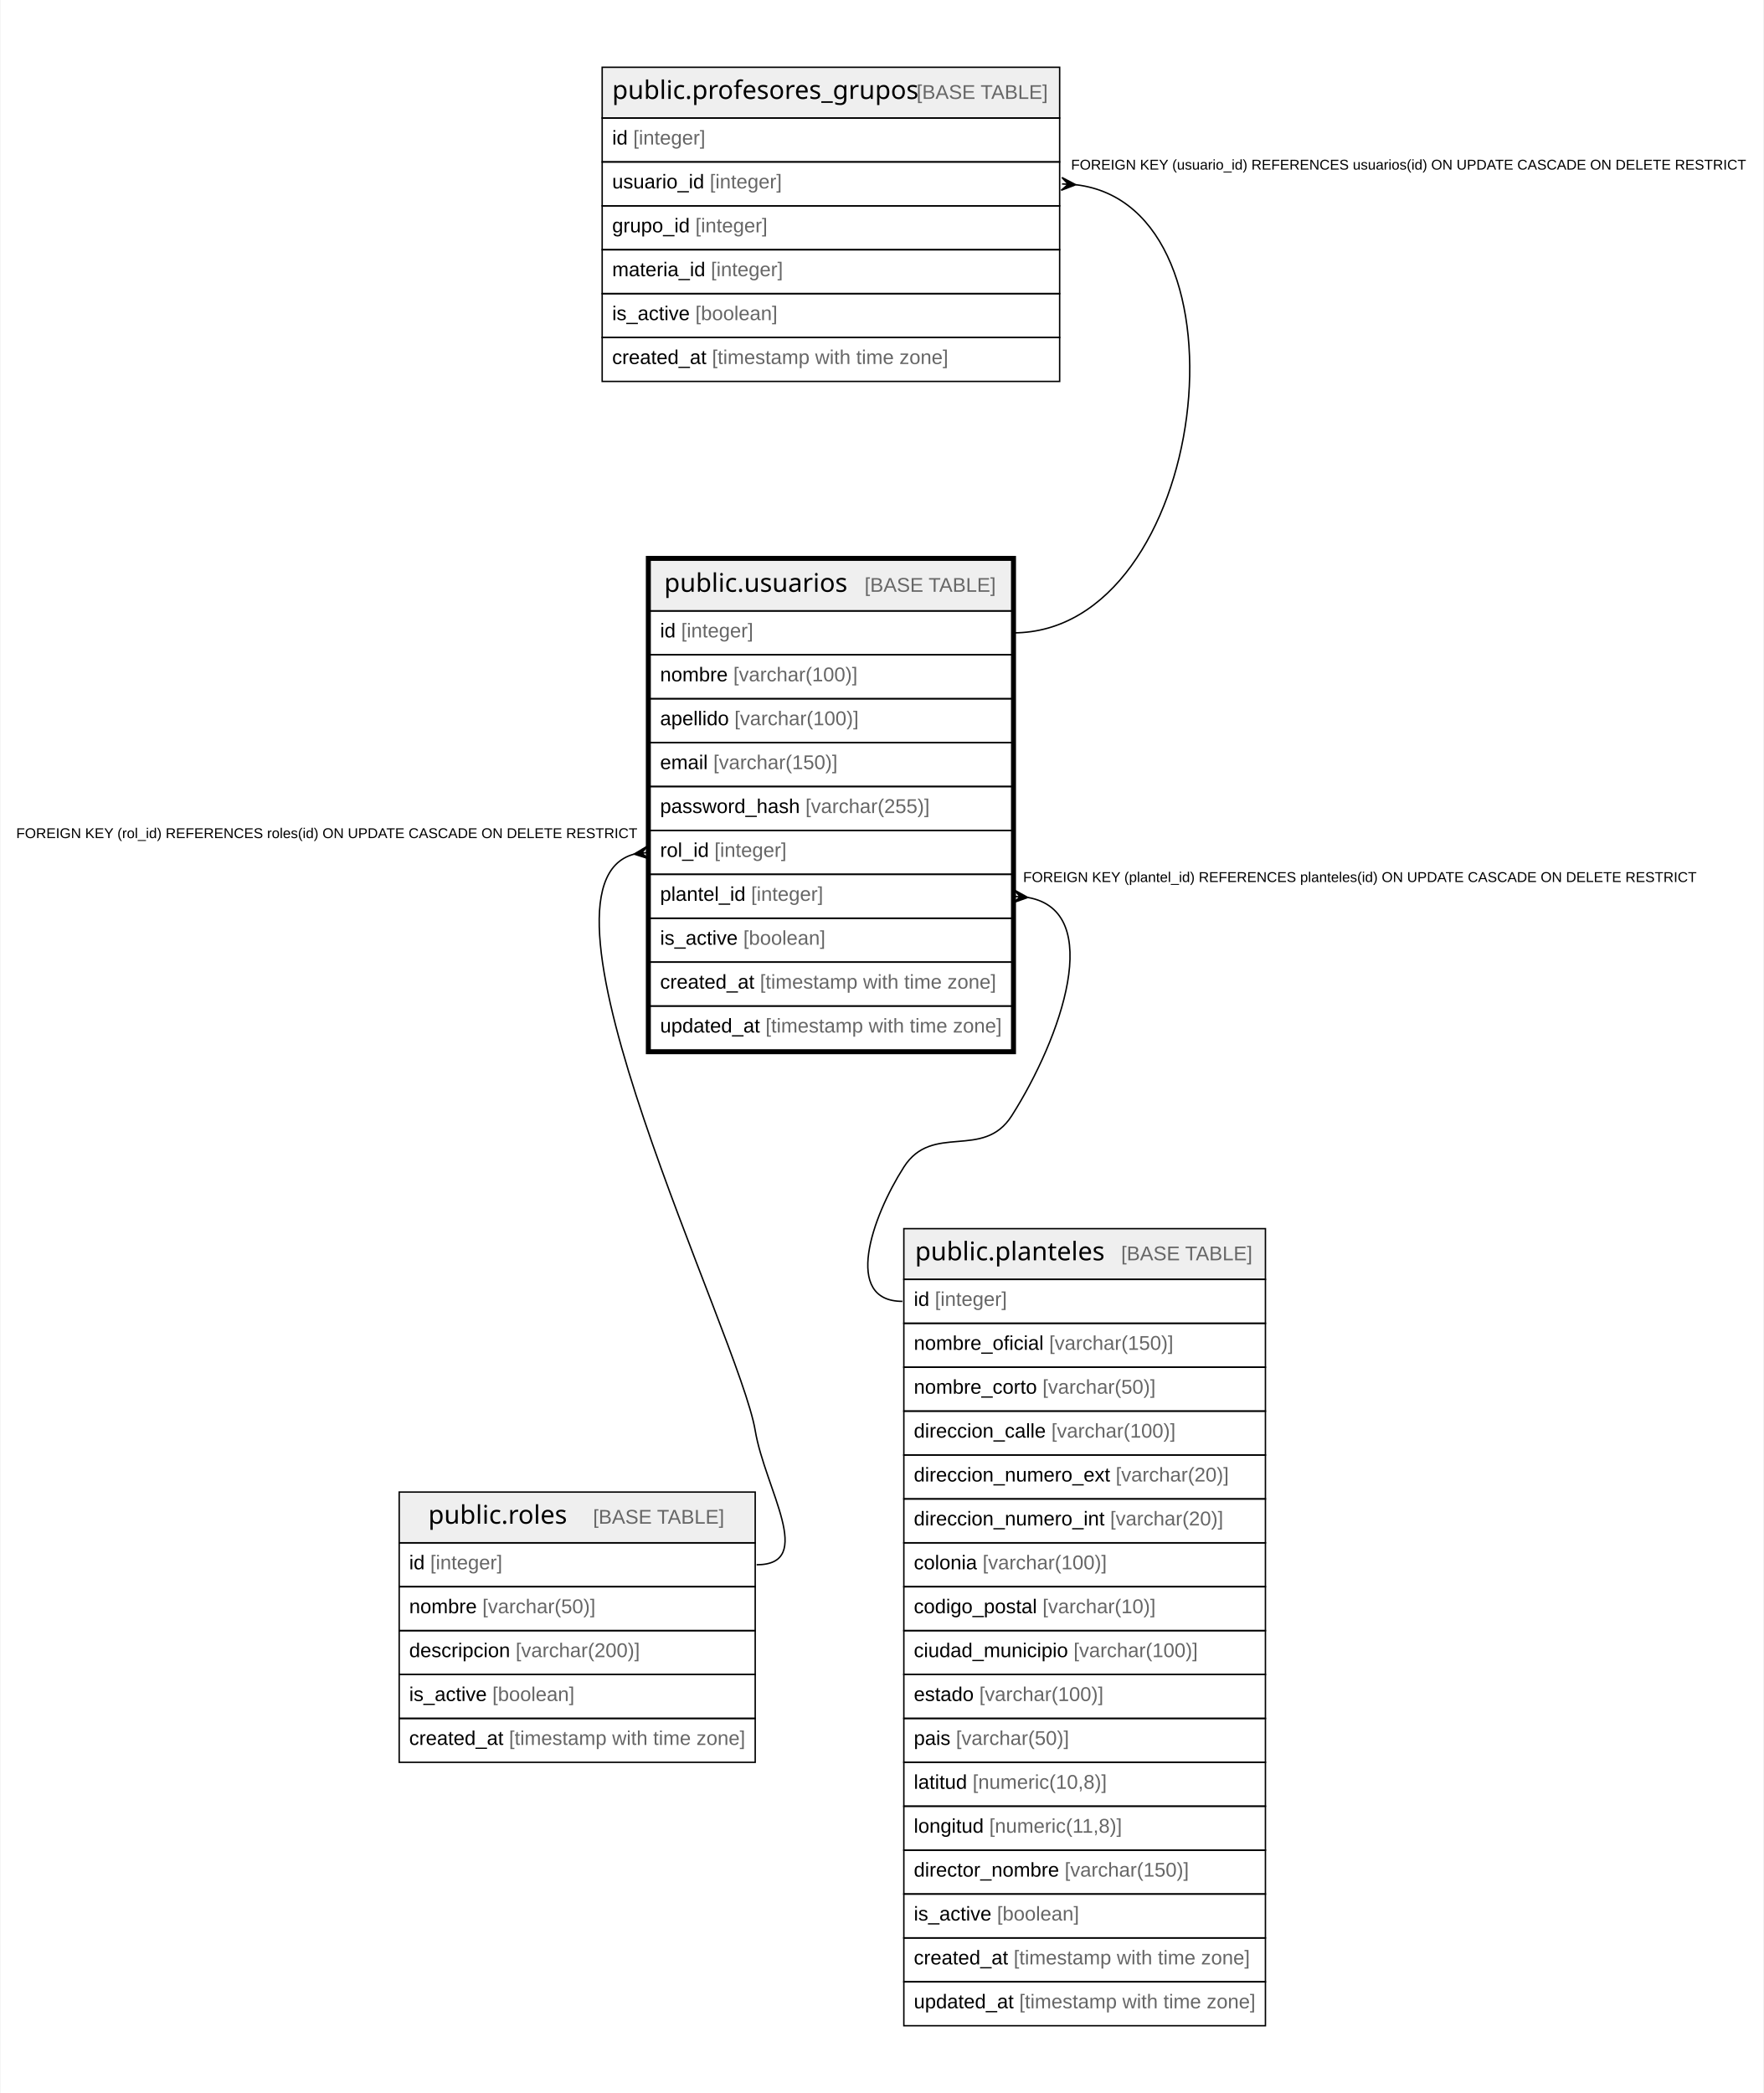
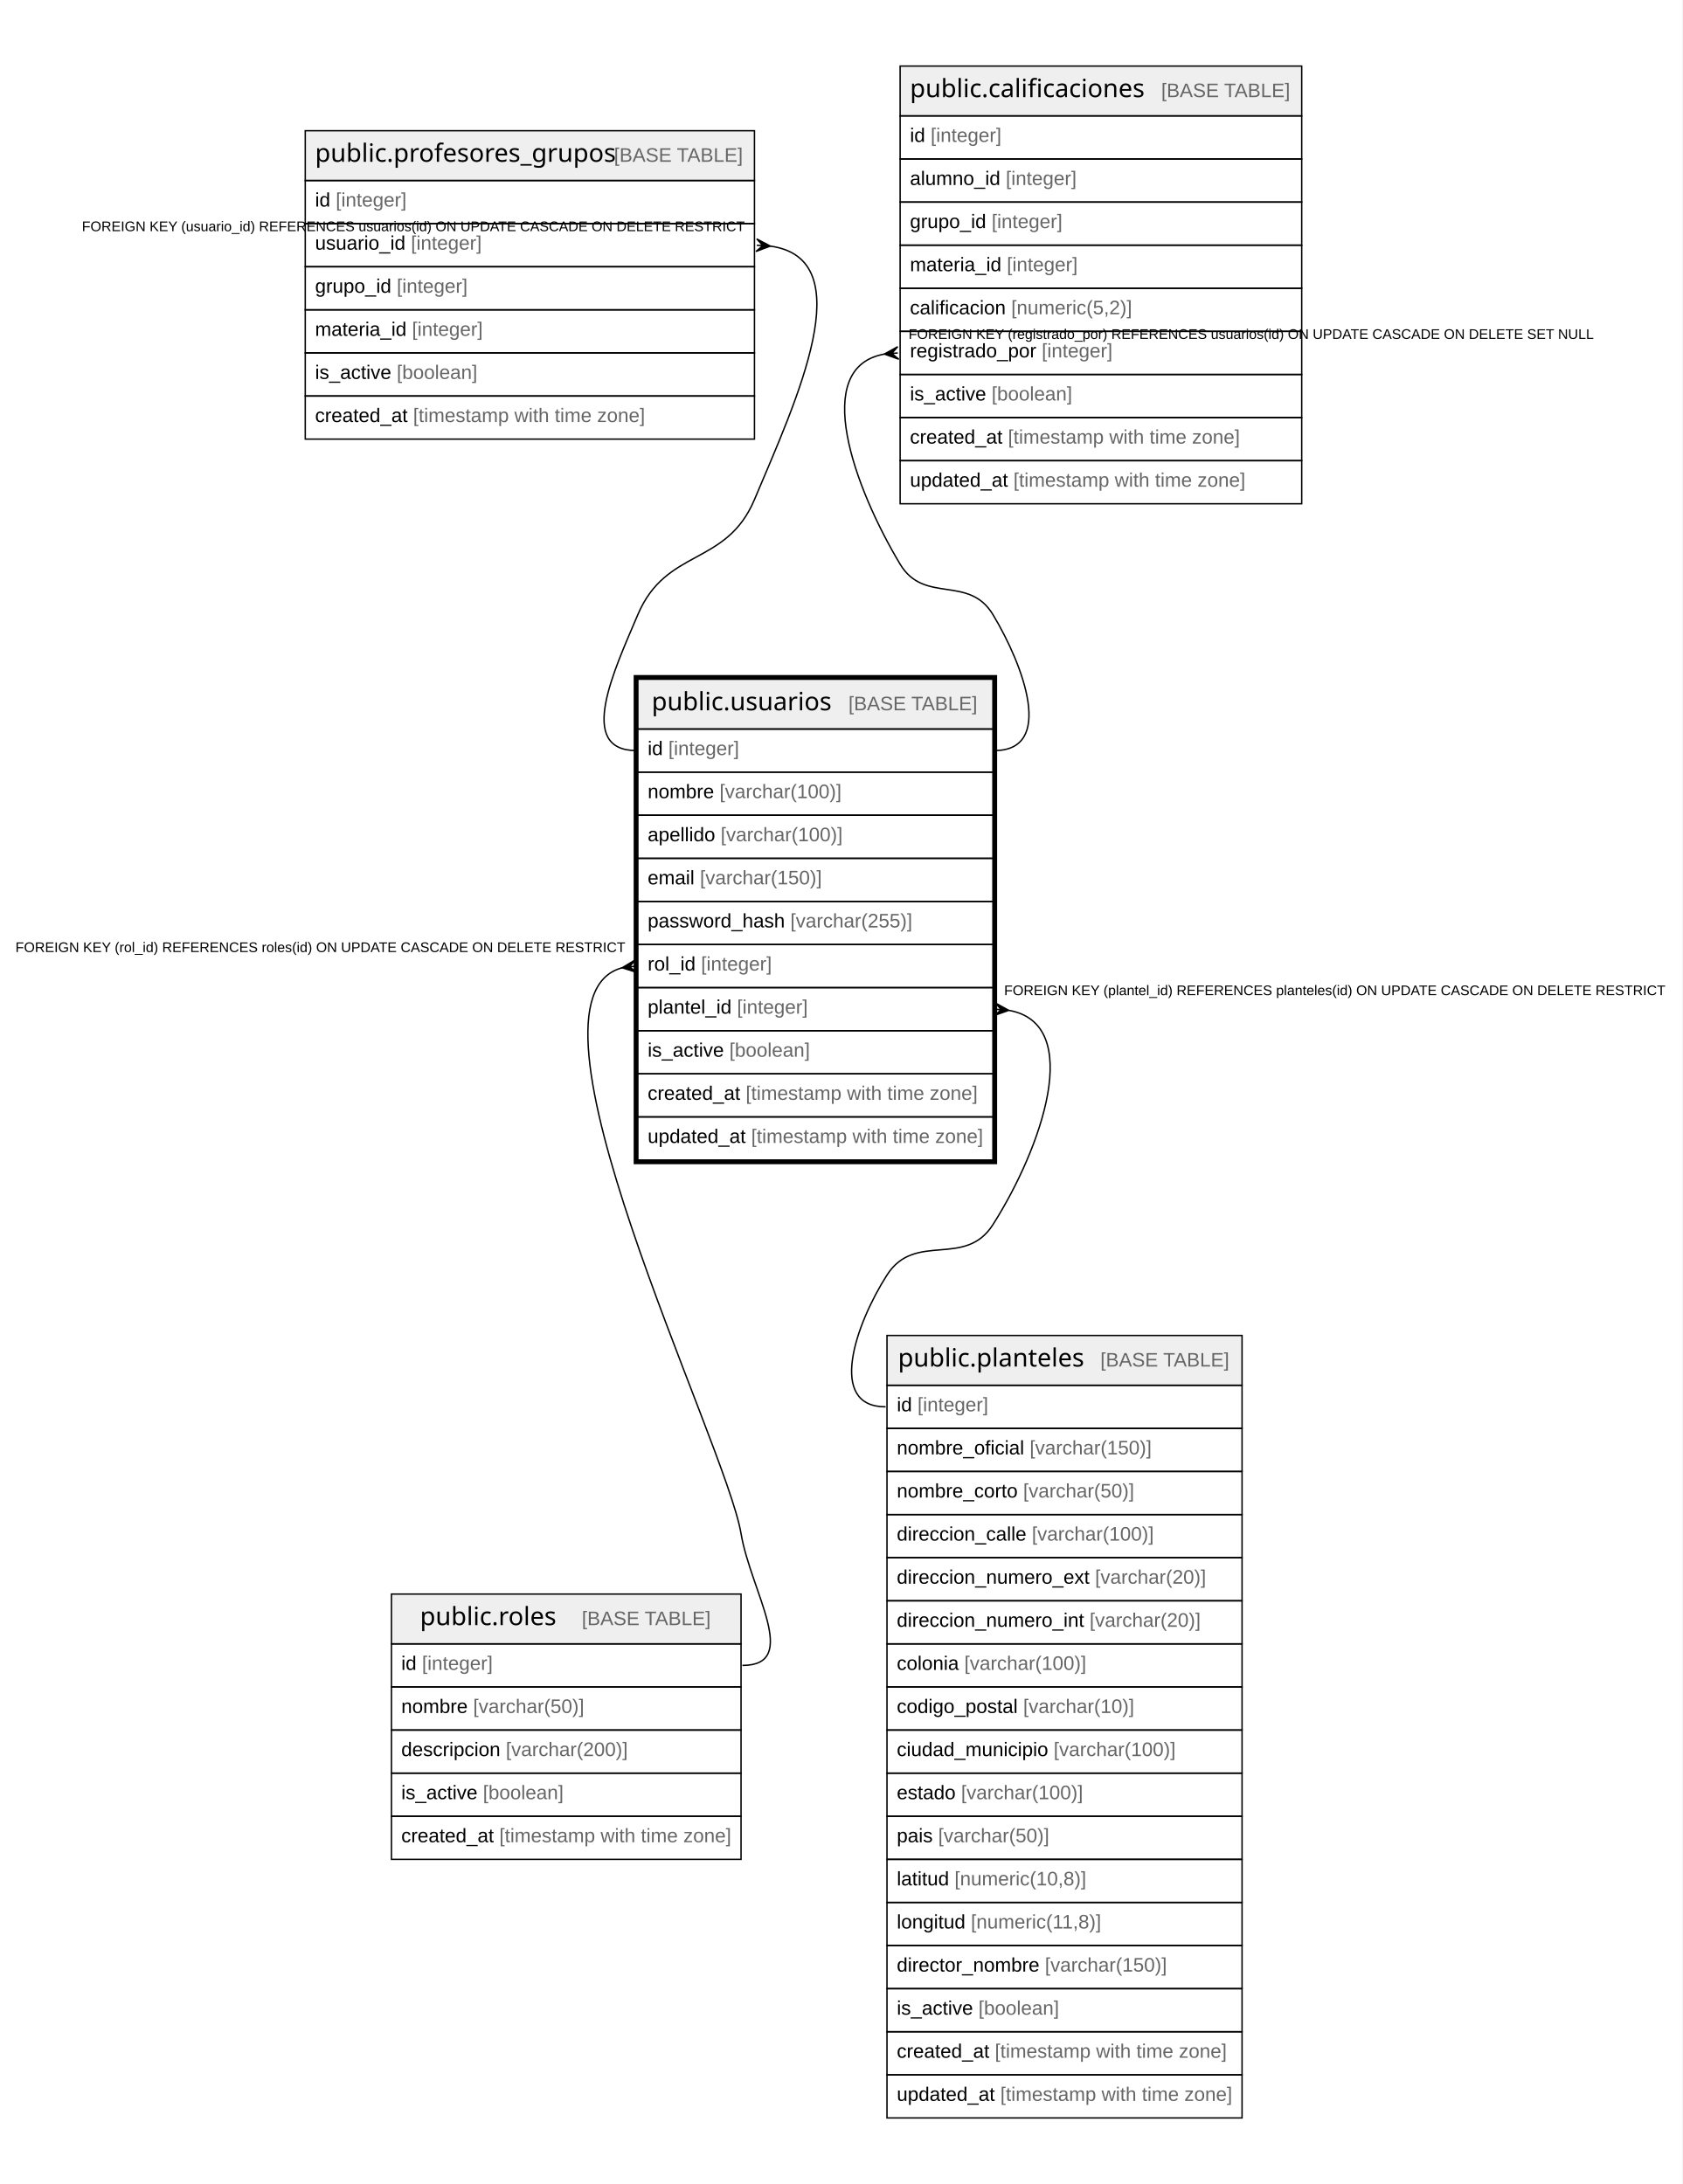
- <svg xmlns="http://www.w3.org/2000/svg" width="1237pt" height="1468pt" viewBox="0.00 0.00 1236.60 1468.40">
-   <g id="graph0" class="graph" transform="scale(1 1) rotate(0) translate(4 1464.4)">
-     <polygon fill="white" stroke="none" points="-4,4 -4,-1464.4 1232.6,-1464.4 1232.6,4 -4,4" />
+ <svg xmlns="http://www.w3.org/2000/svg" width="1202pt" height="1561pt" viewBox="0.00 0.00 1201.87 1560.80">
+   <g id="graph0" class="graph" transform="scale(1 1) rotate(0) translate(4 1556.8)">
+     <polygon fill="white" stroke="none" points="-4,4 -4,-1556.8 1197.87,-1556.8 1197.87,4 -4,4" />
    <g id="node1" class="node">
      <polygon fill="#efefef" stroke="none" points="451.74,-1035.8 451.74,-1071.4 705.42,-1071.4 705.42,-1035.8 451.74,-1035.8" />
      <polygon fill="none" stroke="black" points="451.74,-1035.8 451.74,-1071.4 705.42,-1071.4 705.42,-1035.8 451.74,-1035.8" />
      <text text-anchor="start" x="461.59" y="-1049.2" font-family="Arial Bold" font-size="18.00">public.usuarios</text>
      <text text-anchor="start" x="571.08" y="-1049.2" font-family="Arial" font-size="14.00">    </text>
      <text text-anchor="start" x="602.19" y="-1049.2" font-family="Arial" font-size="14.00" fill="#666666">[BASE TABLE]</text>
      <polygon fill="none" stroke="black" points="451.74,-1005 451.74,-1035.8 705.42,-1035.8 705.42,-1005 451.74,-1005" />
      <text text-anchor="start" x="458.74" y="-1017.2" font-family="Arial" font-size="14.00">id </text>
      <text text-anchor="start" x="473.52" y="-1017.2" font-family="Arial" font-size="14.00" fill="#666666">[integer]</text>
      <polygon fill="none" stroke="black" points="451.74,-974.2 451.74,-1005 705.42,-1005 705.42,-974.2 451.74,-974.2" />
      <text text-anchor="start" x="458.74" y="-986.4" font-family="Arial" font-size="14.00">nombre </text>
      <text text-anchor="start" x="510.1" y="-986.4" font-family="Arial" font-size="14.00" fill="#666666">[varchar(100)]</text>
      <polygon fill="none" stroke="black" points="451.74,-943.4 451.74,-974.2 705.42,-974.2 705.42,-943.4 451.74,-943.4" />
      <text text-anchor="start" x="458.74" y="-955.6" font-family="Arial" font-size="14.00">apellido </text>
      <text text-anchor="start" x="510.89" y="-955.6" font-family="Arial" font-size="14.00" fill="#666666">[varchar(100)]</text>
      <polygon fill="none" stroke="black" points="451.74,-912.6 451.74,-943.4 705.42,-943.4 705.42,-912.6 451.74,-912.6" />
      <text text-anchor="start" x="458.74" y="-924.8" font-family="Arial" font-size="14.00">email </text>
      <text text-anchor="start" x="496.08" y="-924.8" font-family="Arial" font-size="14.00" fill="#666666">[varchar(150)]</text>
      <polygon fill="none" stroke="black" points="451.74,-881.8 451.74,-912.6 705.42,-912.6 705.42,-881.8 451.74,-881.8" />
      <text text-anchor="start" x="458.74" y="-894" font-family="Arial" font-size="14.00">password_hash </text>
      <text text-anchor="start" x="560.69" y="-894" font-family="Arial" font-size="14.00" fill="#666666">[varchar(255)]</text>
      <polygon fill="none" stroke="black" points="451.74,-851 451.74,-881.8 705.42,-881.8 705.42,-851 451.74,-851" />
      <text text-anchor="start" x="458.74" y="-863.2" font-family="Arial" font-size="14.00">rol_id </text>
      <text text-anchor="start" x="496.87" y="-863.2" font-family="Arial" font-size="14.00" fill="#666666">[integer]</text>
      <polygon fill="none" stroke="black" points="451.74,-820.2 451.74,-851 705.42,-851 705.42,-820.2 451.74,-820.2" />
      <text text-anchor="start" x="458.74" y="-832.4" font-family="Arial" font-size="14.00">plantel_id </text>
      <text text-anchor="start" x="522.57" y="-832.4" font-family="Arial" font-size="14.00" fill="#666666">[integer]</text>
      <polygon fill="none" stroke="black" points="451.74,-789.4 451.74,-820.2 705.42,-820.2 705.42,-789.4 451.74,-789.4" />
      <text text-anchor="start" x="458.74" y="-801.6" font-family="Arial" font-size="14.00">is_active </text>
      <text text-anchor="start" x="517.1" y="-801.6" font-family="Arial" font-size="14.00" fill="#666666">[boolean]</text>
      <polygon fill="none" stroke="black" points="451.74,-758.6 451.74,-789.4 705.42,-789.4 705.42,-758.6 451.74,-758.6" />
      <text text-anchor="start" x="458.74" y="-770.8" font-family="Arial" font-size="14.00">created_at </text>
      <text text-anchor="start" x="528.79" y="-770.8" font-family="Arial" font-size="14.00" fill="#666666">[timestamp with time zone]</text>
      <polygon fill="none" stroke="black" points="451.74,-727.8 451.74,-758.6 705.42,-758.6 705.42,-727.8 451.74,-727.8" />
      <text text-anchor="start" x="458.74" y="-740" font-family="Arial" font-size="14.00">updated_at </text>
      <text text-anchor="start" x="532.7" y="-740" font-family="Arial" font-size="14.00" fill="#666666">[timestamp with time zone]</text>
      <polygon fill="none" stroke="black" stroke-width="3" points="450.24,-726.3 450.24,-1072.9 706.92,-1072.9 706.92,-726.3 450.24,-726.3" />
    </g>
-     <g id="node3" class="node">
+     <g id="node4" class="node">
      <polygon fill="#efefef" stroke="none" points="275.69,-382 275.69,-417.6 525.46,-417.6 525.46,-382 275.69,-382" />
      <polygon fill="none" stroke="black" points="275.69,-382 275.69,-417.6 525.46,-417.6 525.46,-382 275.69,-382" />
      <text text-anchor="start" x="296.09" y="-395.4" font-family="Arial Bold" font-size="18.00">public.roles</text>
      <text text-anchor="start" x="380.57" y="-395.4" font-family="Arial" font-size="14.00">    </text>
      <text text-anchor="start" x="411.69" y="-395.4" font-family="Arial" font-size="14.00" fill="#666666">[BASE TABLE]</text>
      <polygon fill="none" stroke="black" points="275.69,-351.2 275.69,-382 525.46,-382 525.46,-351.2 275.69,-351.2" />
      <text text-anchor="start" x="282.69" y="-363.4" font-family="Arial" font-size="14.00">id </text>
      <text text-anchor="start" x="297.48" y="-363.4" font-family="Arial" font-size="14.00" fill="#666666">[integer]</text>
      <polygon fill="none" stroke="black" points="275.69,-320.4 275.69,-351.2 525.46,-351.2 525.46,-320.4 275.69,-320.4" />
      <text text-anchor="start" x="282.69" y="-332.6" font-family="Arial" font-size="14.00">nombre </text>
      <text text-anchor="start" x="334.05" y="-332.6" font-family="Arial" font-size="14.00" fill="#666666">[varchar(50)]</text>
      <polygon fill="none" stroke="black" points="275.69,-289.6 275.69,-320.4 525.46,-320.4 525.46,-289.6 275.69,-289.6" />
      <text text-anchor="start" x="282.69" y="-301.8" font-family="Arial" font-size="14.00">descripcion </text>
      <text text-anchor="start" x="357.4" y="-301.8" font-family="Arial" font-size="14.00" fill="#666666">[varchar(200)]</text>
      <polygon fill="none" stroke="black" points="275.69,-258.8 275.69,-289.6 525.46,-289.6 525.46,-258.8 275.69,-258.8" />
      <text text-anchor="start" x="282.69" y="-271" font-family="Arial" font-size="14.00">is_active </text>
      <text text-anchor="start" x="341.05" y="-271" font-family="Arial" font-size="14.00" fill="#666666">[boolean]</text>
      <polygon fill="none" stroke="black" points="275.69,-228 275.69,-258.8 525.46,-258.8 525.46,-228 275.69,-228" />
      <text text-anchor="start" x="282.69" y="-240.2" font-family="Arial" font-size="14.00">created_at </text>
      <text text-anchor="start" x="352.74" y="-240.2" font-family="Arial" font-size="14.00" fill="#666666">[timestamp with time zone]</text>
    </g>
-     <g id="edge2" class="edge">
+     <g id="edge3" class="edge">
      <path fill="none" stroke="black" d="M440.57,-865.18C356.52,-843.02 514.38,-526.78 525.46,-460.8 532.4,-419.51 568.33,-366.6 526.46,-366.6" />
      <polygon fill="black" stroke="black" points="440.48,-865.17 449.87,-870.83 445.77,-865.8 450.07,-866.32 450.07,-866.32 450.07,-866.32 445.77,-865.8 450.94,-861.89 440.48,-865.17" />
      <text text-anchor="start" x="7" y="-876.4" font-family="Arial" font-size="10.00">FOREIGN KEY (rol_id) REFERENCES roles(id) ON UPDATE CASCADE ON DELETE RESTRICT</text>
    </g>
-     <g id="node4" class="node">
+     <g id="node5" class="node">
      <polygon fill="#efefef" stroke="none" points="629.74,-566.8 629.74,-602.4 883.42,-602.4 883.42,-566.8 629.74,-566.8" />
      <polygon fill="none" stroke="black" points="629.74,-566.8 629.74,-602.4 883.42,-602.4 883.42,-566.8 629.74,-566.8" />
      <text text-anchor="start" x="637.6" y="-580.2" font-family="Arial Bold" font-size="18.00">public.planteles</text>
      <text text-anchor="start" x="751.07" y="-580.2" font-family="Arial" font-size="14.00">    </text>
      <text text-anchor="start" x="782.19" y="-580.2" font-family="Arial" font-size="14.00" fill="#666666">[BASE TABLE]</text>
      <polygon fill="none" stroke="black" points="629.74,-536 629.74,-566.8 883.42,-566.8 883.42,-536 629.74,-536" />
      <text text-anchor="start" x="636.74" y="-548.2" font-family="Arial" font-size="14.00">id </text>
      <text text-anchor="start" x="651.52" y="-548.2" font-family="Arial" font-size="14.00" fill="#666666">[integer]</text>
      <polygon fill="none" stroke="black" points="629.74,-505.2 629.74,-536 883.42,-536 883.42,-505.2 629.74,-505.2" />
      <text text-anchor="start" x="636.74" y="-517.4" font-family="Arial" font-size="14.00">nombre_oficial </text>
      <text text-anchor="start" x="731.68" y="-517.4" font-family="Arial" font-size="14.00" fill="#666666">[varchar(150)]</text>
      <polygon fill="none" stroke="black" points="629.74,-474.4 629.74,-505.2 883.42,-505.2 883.42,-474.4 629.74,-474.4" />
      <text text-anchor="start" x="636.74" y="-486.6" font-family="Arial" font-size="14.00">nombre_corto </text>
      <text text-anchor="start" x="727.01" y="-486.6" font-family="Arial" font-size="14.00" fill="#666666">[varchar(50)]</text>
      <polygon fill="none" stroke="black" points="629.74,-443.6 629.74,-474.4 883.42,-474.4 883.42,-443.6 629.74,-443.6" />
      <text text-anchor="start" x="636.74" y="-455.8" font-family="Arial" font-size="14.00">direccion_calle </text>
      <text text-anchor="start" x="733.23" y="-455.8" font-family="Arial" font-size="14.00" fill="#666666">[varchar(100)]</text>
      <polygon fill="none" stroke="black" points="629.74,-412.8 629.74,-443.6 883.42,-443.6 883.42,-412.8 629.74,-412.8" />
      <text text-anchor="start" x="636.74" y="-425" font-family="Arial" font-size="14.00">direccion_numero_ext </text>
      <text text-anchor="start" x="778.37" y="-425" font-family="Arial" font-size="14.00" fill="#666666">[varchar(20)]</text>
      <polygon fill="none" stroke="black" points="629.74,-382 629.74,-412.8 883.42,-412.8 883.42,-382 629.74,-382" />
      <text text-anchor="start" x="636.74" y="-394.2" font-family="Arial" font-size="14.00">direccion_numero_int </text>
      <text text-anchor="start" x="774.48" y="-394.2" font-family="Arial" font-size="14.00" fill="#666666">[varchar(20)]</text>
      <polygon fill="none" stroke="black" points="629.74,-351.2 629.74,-382 883.42,-382 883.42,-351.2 629.74,-351.2" />
      <text text-anchor="start" x="636.74" y="-363.4" font-family="Arial" font-size="14.00">colonia </text>
      <text text-anchor="start" x="684.99" y="-363.4" font-family="Arial" font-size="14.00" fill="#666666">[varchar(100)]</text>
      <polygon fill="none" stroke="black" points="629.74,-320.4 629.74,-351.2 883.42,-351.2 883.42,-320.4 629.74,-320.4" />
      <text text-anchor="start" x="636.74" y="-332.6" font-family="Arial" font-size="14.00">codigo_postal </text>
      <text text-anchor="start" x="727.03" y="-332.6" font-family="Arial" font-size="14.00" fill="#666666">[varchar(10)]</text>
      <polygon fill="none" stroke="black" points="629.74,-289.6 629.74,-320.4 883.42,-320.4 883.42,-289.6 629.74,-289.6" />
      <text text-anchor="start" x="636.74" y="-301.8" font-family="Arial" font-size="14.00">ciudad_municipio </text>
      <text text-anchor="start" x="748.81" y="-301.8" font-family="Arial" font-size="14.00" fill="#666666">[varchar(100)]</text>
      <polygon fill="none" stroke="black" points="629.74,-258.8 629.74,-289.6 883.42,-289.6 883.42,-258.8 629.74,-258.8" />
      <text text-anchor="start" x="636.74" y="-271" font-family="Arial" font-size="14.00">estado </text>
      <text text-anchor="start" x="682.66" y="-271" font-family="Arial" font-size="14.00" fill="#666666">[varchar(100)]</text>
      <polygon fill="none" stroke="black" points="629.74,-228 629.74,-258.8 883.42,-258.8 883.42,-228 629.74,-228" />
      <text text-anchor="start" x="636.74" y="-240.2" font-family="Arial" font-size="14.00">pais </text>
      <text text-anchor="start" x="666.31" y="-240.2" font-family="Arial" font-size="14.00" fill="#666666">[varchar(50)]</text>
      <polygon fill="none" stroke="black" points="629.74,-197.2 629.74,-228 883.42,-228 883.42,-197.2 629.74,-197.2" />
      <text text-anchor="start" x="636.74" y="-209.4" font-family="Arial" font-size="14.00">latitud </text>
      <text text-anchor="start" x="677.99" y="-209.4" font-family="Arial" font-size="14.00" fill="#666666">[numeric(10,8)]</text>
      <polygon fill="none" stroke="black" points="629.74,-166.4 629.74,-197.2 883.42,-197.2 883.42,-166.4 629.74,-166.4" />
      <text text-anchor="start" x="636.74" y="-178.6" font-family="Arial" font-size="14.00">longitud </text>
      <text text-anchor="start" x="689.67" y="-178.6" font-family="Arial" font-size="14.00" fill="#666666">[numeric(11,8)]</text>
      <polygon fill="none" stroke="black" points="629.74,-135.6 629.74,-166.4 883.42,-166.4 883.42,-135.6 629.74,-135.6" />
      <text text-anchor="start" x="636.74" y="-147.8" font-family="Arial" font-size="14.00">director_nombre </text>
      <text text-anchor="start" x="742.57" y="-147.8" font-family="Arial" font-size="14.00" fill="#666666">[varchar(150)]</text>
      <polygon fill="none" stroke="black" points="629.74,-104.8 629.74,-135.6 883.42,-135.6 883.42,-104.8 629.74,-104.8" />
      <text text-anchor="start" x="636.74" y="-117" font-family="Arial" font-size="14.00">is_active </text>
      <text text-anchor="start" x="695.1" y="-117" font-family="Arial" font-size="14.00" fill="#666666">[boolean]</text>
      <polygon fill="none" stroke="black" points="629.74,-74 629.74,-104.8 883.42,-104.8 883.42,-74 629.74,-74" />
      <text text-anchor="start" x="636.74" y="-86.2" font-family="Arial" font-size="14.00">created_at </text>
      <text text-anchor="start" x="706.79" y="-86.2" font-family="Arial" font-size="14.00" fill="#666666">[timestamp with time zone]</text>
      <polygon fill="none" stroke="black" points="629.74,-43.2 629.74,-74 883.42,-74 883.42,-43.2 629.74,-43.2" />
      <text text-anchor="start" x="636.74" y="-55.4" font-family="Arial" font-size="14.00">updated_at </text>
      <text text-anchor="start" x="710.7" y="-55.4" font-family="Arial" font-size="14.00" fill="#666666">[timestamp with time zone]</text>
    </g>
-     <g id="edge3" class="edge">
+     <g id="edge4" class="edge">
      <path fill="none" stroke="black" d="M716.76,-834.76C771.28,-825.19 740.15,-736.19 705.42,-681.6 685.43,-650.17 649.8,-676.98 629.74,-645.6 607.19,-610.32 586.87,-551.4 628.74,-551.4" />
      <polygon fill="black" stroke="black" points="716.72,-834.76 706.39,-831.09 711.4,-835.19 707.09,-835.55 707.09,-835.55 707.09,-835.55 711.4,-835.19 707.12,-840.06 716.72,-834.76" />
      <text text-anchor="start" x="713.42" y="-845.6" font-family="Arial" font-size="10.00">FOREIGN KEY (plantel_id) REFERENCES planteles(id) ON UPDATE CASCADE ON DELETE RESTRICT</text>
    </g>
    <g id="node2" class="node">
-       <polygon fill="#efefef" stroke="none" points="418.1,-1381.6 418.1,-1417.2 739.05,-1417.2 739.05,-1381.6 418.1,-1381.6" />
-       <polygon fill="none" stroke="black" points="418.1,-1381.6 418.1,-1417.2 739.05,-1417.2 739.05,-1381.6 418.1,-1381.6" />
-       <text text-anchor="start" x="425.1" y="-1395" font-family="Arial Bold" font-size="18.00">public.profesores_grupos</text>
-       <text text-anchor="start" x="607.56" y="-1395" font-family="Arial" font-size="14.00">    </text>
-       <text text-anchor="start" x="638.68" y="-1395" font-family="Arial" font-size="14.00" fill="#666666">[BASE TABLE]</text>
-       <polygon fill="none" stroke="black" points="418.1,-1350.8 418.1,-1381.6 739.05,-1381.6 739.05,-1350.8 418.1,-1350.8" />
-       <text text-anchor="start" x="425.1" y="-1363" font-family="Arial" font-size="14.00">id </text>
-       <text text-anchor="start" x="439.89" y="-1363" font-family="Arial" font-size="14.00" fill="#666666">[integer]</text>
-       <polygon fill="none" stroke="black" points="418.1,-1320 418.1,-1350.8 739.05,-1350.8 739.05,-1320 418.1,-1320" />
-       <text text-anchor="start" x="425.1" y="-1332.2" font-family="Arial" font-size="14.00">usuario_id </text>
-       <text text-anchor="start" x="493.59" y="-1332.2" font-family="Arial" font-size="14.00" fill="#666666">[integer]</text>
-       <polygon fill="none" stroke="black" points="418.1,-1289.2 418.1,-1320 739.05,-1320 739.05,-1289.2 418.1,-1289.2" />
-       <text text-anchor="start" x="425.1" y="-1301.4" font-family="Arial" font-size="14.00">grupo_id </text>
-       <text text-anchor="start" x="483.48" y="-1301.4" font-family="Arial" font-size="14.00" fill="#666666">[integer]</text>
-       <polygon fill="none" stroke="black" points="418.1,-1258.4 418.1,-1289.2 739.05,-1289.2 739.05,-1258.4 418.1,-1258.4" />
-       <text text-anchor="start" x="425.1" y="-1270.6" font-family="Arial" font-size="14.00">materia_id </text>
-       <text text-anchor="start" x="494.36" y="-1270.6" font-family="Arial" font-size="14.00" fill="#666666">[integer]</text>
-       <polygon fill="none" stroke="black" points="418.1,-1227.6 418.1,-1258.4 739.05,-1258.4 739.05,-1227.6 418.1,-1227.6" />
-       <text text-anchor="start" x="425.1" y="-1239.8" font-family="Arial" font-size="14.00">is_active </text>
-       <text text-anchor="start" x="483.46" y="-1239.8" font-family="Arial" font-size="14.00" fill="#666666">[boolean]</text>
-       <polygon fill="none" stroke="black" points="418.1,-1196.8 418.1,-1227.6 739.05,-1227.6 739.05,-1196.8 418.1,-1196.8" />
-       <text text-anchor="start" x="425.1" y="-1209" font-family="Arial" font-size="14.00">created_at </text>
-       <text text-anchor="start" x="495.15" y="-1209" font-family="Arial" font-size="14.00" fill="#666666">[timestamp with time zone]</text>
+       <polygon fill="#efefef" stroke="none" points="214.1,-1427.8 214.1,-1463.4 535.05,-1463.4 535.05,-1427.8 214.1,-1427.8" />
+       <polygon fill="none" stroke="black" points="214.1,-1427.8 214.1,-1463.4 535.05,-1463.4 535.05,-1427.8 214.1,-1427.8" />
+       <text text-anchor="start" x="221.1" y="-1441.2" font-family="Arial Bold" font-size="18.00">public.profesores_grupos</text>
+       <text text-anchor="start" x="403.56" y="-1441.2" font-family="Arial" font-size="14.00">    </text>
+       <text text-anchor="start" x="434.68" y="-1441.2" font-family="Arial" font-size="14.00" fill="#666666">[BASE TABLE]</text>
+       <polygon fill="none" stroke="black" points="214.1,-1397 214.1,-1427.8 535.05,-1427.8 535.05,-1397 214.1,-1397" />
+       <text text-anchor="start" x="221.1" y="-1409.2" font-family="Arial" font-size="14.00">id </text>
+       <text text-anchor="start" x="235.89" y="-1409.2" font-family="Arial" font-size="14.00" fill="#666666">[integer]</text>
+       <polygon fill="none" stroke="black" points="214.1,-1366.2 214.1,-1397 535.05,-1397 535.05,-1366.2 214.1,-1366.2" />
+       <text text-anchor="start" x="221.1" y="-1378.4" font-family="Arial" font-size="14.00">usuario_id </text>
+       <text text-anchor="start" x="289.59" y="-1378.4" font-family="Arial" font-size="14.00" fill="#666666">[integer]</text>
+       <polygon fill="none" stroke="black" points="214.1,-1335.4 214.1,-1366.2 535.05,-1366.2 535.05,-1335.4 214.1,-1335.4" />
+       <text text-anchor="start" x="221.1" y="-1347.6" font-family="Arial" font-size="14.00">grupo_id </text>
+       <text text-anchor="start" x="279.48" y="-1347.6" font-family="Arial" font-size="14.00" fill="#666666">[integer]</text>
+       <polygon fill="none" stroke="black" points="214.1,-1304.6 214.1,-1335.4 535.05,-1335.4 535.05,-1304.6 214.1,-1304.6" />
+       <text text-anchor="start" x="221.1" y="-1316.8" font-family="Arial" font-size="14.00">materia_id </text>
+       <text text-anchor="start" x="290.36" y="-1316.8" font-family="Arial" font-size="14.00" fill="#666666">[integer]</text>
+       <polygon fill="none" stroke="black" points="214.1,-1273.8 214.1,-1304.6 535.05,-1304.6 535.05,-1273.8 214.1,-1273.8" />
+       <text text-anchor="start" x="221.1" y="-1286" font-family="Arial" font-size="14.00">is_active </text>
+       <text text-anchor="start" x="279.46" y="-1286" font-family="Arial" font-size="14.00" fill="#666666">[boolean]</text>
+       <polygon fill="none" stroke="black" points="214.1,-1243 214.1,-1273.8 535.05,-1273.8 535.05,-1243 214.1,-1243" />
+       <text text-anchor="start" x="221.1" y="-1255.2" font-family="Arial" font-size="14.00">created_at </text>
+       <text text-anchor="start" x="291.15" y="-1255.2" font-family="Arial" font-size="14.00" fill="#666666">[timestamp with time zone]</text>
    </g>
    <g id="edge1" class="edge">
-       <path fill="none" stroke="black" d="M750.44,-1334.8C879.07,-1319.61 843.64,-1020.4 706.42,-1020.4" />
-       <polygon fill="black" stroke="black" points="750.37,-1334.81 740.13,-1330.89 745.05,-1335.11 740.72,-1335.36 740.72,-1335.36 740.72,-1335.36 745.05,-1335.11 740.65,-1339.87 750.37,-1334.81" />
-       <text text-anchor="start" x="747.05" y="-1345.4" font-family="Arial" font-size="10.00">FOREIGN KEY (usuario_id) REFERENCES usuarios(id) ON UPDATE CASCADE ON DELETE RESTRICT</text>
+       <path fill="none" stroke="black" d="M546.16,-1380.96C612.36,-1372.02 565.02,-1270.92 535.05,-1199.8 514.85,-1151.86 472.05,-1165.49 451.74,-1117.6 434.87,-1077.83 407.54,-1020.4 450.74,-1020.4" />
+       <polygon fill="black" stroke="black" points="546.37,-1380.95 536.1,-1377.09 541.04,-1381.29 536.72,-1381.56 536.72,-1381.56 536.72,-1381.56 541.04,-1381.29 536.67,-1386.07 546.37,-1380.95" />
+       <text text-anchor="start" x="54.51" y="-1391.6" font-family="Arial" font-size="10.00">FOREIGN KEY (usuario_id) REFERENCES usuarios(id) ON UPDATE CASCADE ON DELETE RESTRICT</text>
+     </g>
+     <g id="node3" class="node">
+       <polygon fill="#efefef" stroke="none" points="639.12,-1474 639.12,-1509.6 926.04,-1509.6 926.04,-1474 639.12,-1474" />
+       <polygon fill="none" stroke="black" points="639.12,-1474 639.12,-1509.6 926.04,-1509.6 926.04,-1474 639.12,-1474" />
+       <text text-anchor="start" x="646.12" y="-1487.4" font-family="Arial Bold" font-size="18.00">public.calificaciones</text>
+       <text text-anchor="start" x="794.55" y="-1487.4" font-family="Arial" font-size="14.00">    </text>
+       <text text-anchor="start" x="825.67" y="-1487.4" font-family="Arial" font-size="14.00" fill="#666666">[BASE TABLE]</text>
+       <polygon fill="none" stroke="black" points="639.12,-1443.2 639.12,-1474 926.04,-1474 926.04,-1443.2 639.12,-1443.2" />
+       <text text-anchor="start" x="646.12" y="-1455.4" font-family="Arial" font-size="14.00">id </text>
+       <text text-anchor="start" x="660.91" y="-1455.4" font-family="Arial" font-size="14.00" fill="#666666">[integer]</text>
+       <polygon fill="none" stroke="black" points="639.12,-1412.4 639.12,-1443.2 926.04,-1443.2 926.04,-1412.4 639.12,-1412.4" />
+       <text text-anchor="start" x="646.12" y="-1424.6" font-family="Arial" font-size="14.00">alumno_id </text>
+       <text text-anchor="start" x="714.61" y="-1424.6" font-family="Arial" font-size="14.00" fill="#666666">[integer]</text>
+       <polygon fill="none" stroke="black" points="639.12,-1381.6 639.12,-1412.4 926.04,-1412.4 926.04,-1381.6 639.12,-1381.6" />
+       <text text-anchor="start" x="646.12" y="-1393.8" font-family="Arial" font-size="14.00">grupo_id </text>
+       <text text-anchor="start" x="704.5" y="-1393.8" font-family="Arial" font-size="14.00" fill="#666666">[integer]</text>
+       <polygon fill="none" stroke="black" points="639.12,-1350.8 639.12,-1381.6 926.04,-1381.6 926.04,-1350.8 639.12,-1350.8" />
+       <text text-anchor="start" x="646.12" y="-1363" font-family="Arial" font-size="14.00">materia_id </text>
+       <text text-anchor="start" x="715.37" y="-1363" font-family="Arial" font-size="14.00" fill="#666666">[integer]</text>
+       <polygon fill="none" stroke="black" points="639.12,-1320 639.12,-1350.8 926.04,-1350.8 926.04,-1320 639.12,-1320" />
+       <text text-anchor="start" x="646.12" y="-1332.2" font-family="Arial" font-size="14.00">calificacion </text>
+       <text text-anchor="start" x="718.48" y="-1332.2" font-family="Arial" font-size="14.00" fill="#666666">[numeric(5,2)]</text>
+       <polygon fill="none" stroke="black" points="639.12,-1289.2 639.12,-1320 926.04,-1320 926.04,-1289.2 639.12,-1289.2" />
+       <text text-anchor="start" x="646.12" y="-1301.4" font-family="Arial" font-size="14.00">registrado_por </text>
+       <text text-anchor="start" x="740.28" y="-1301.4" font-family="Arial" font-size="14.00" fill="#666666">[integer]</text>
+       <polygon fill="none" stroke="black" points="639.12,-1258.4 639.12,-1289.2 926.04,-1289.2 926.04,-1258.4 639.12,-1258.4" />
+       <text text-anchor="start" x="646.12" y="-1270.6" font-family="Arial" font-size="14.00">is_active </text>
+       <text text-anchor="start" x="704.48" y="-1270.6" font-family="Arial" font-size="14.00" fill="#666666">[boolean]</text>
+       <polygon fill="none" stroke="black" points="639.12,-1227.6 639.12,-1258.4 926.04,-1258.4 926.04,-1227.6 639.12,-1227.6" />
+       <text text-anchor="start" x="646.12" y="-1239.8" font-family="Arial" font-size="14.00">created_at </text>
+       <text text-anchor="start" x="716.17" y="-1239.8" font-family="Arial" font-size="14.00" fill="#666666">[timestamp with time zone]</text>
+       <polygon fill="none" stroke="black" points="639.12,-1196.8 639.12,-1227.6 926.04,-1227.6 926.04,-1196.8 639.12,-1196.8" />
+       <text text-anchor="start" x="646.12" y="-1209" font-family="Arial" font-size="14.00">updated_at </text>
+       <text text-anchor="start" x="720.08" y="-1209" font-family="Arial" font-size="14.00" fill="#666666">[timestamp with time zone]</text>
+     </g>
+     <g id="edge2" class="edge">
+       <path fill="none" stroke="black" d="M628,-1303.78C574.69,-1294.49 606.5,-1208.02 639.12,-1153.6 656.36,-1124.84 688.13,-1146.33 705.42,-1117.6 727.7,-1080.59 749.62,-1020.4 706.42,-1020.4" />
+       <polygon fill="black" stroke="black" points="627.82,-1303.77 637.42,-1309.06 633.14,-1304.2 637.45,-1304.55 637.45,-1304.55 637.45,-1304.55 633.14,-1304.2 638.15,-1300.09 627.82,-1303.77" />
+       <text text-anchor="start" x="645.12" y="-1314.6" font-family="Arial" font-size="10.00">FOREIGN KEY (registrado_por) REFERENCES usuarios(id) ON UPDATE CASCADE ON DELETE SET NULL</text>
    </g>
  </g>
</svg>
